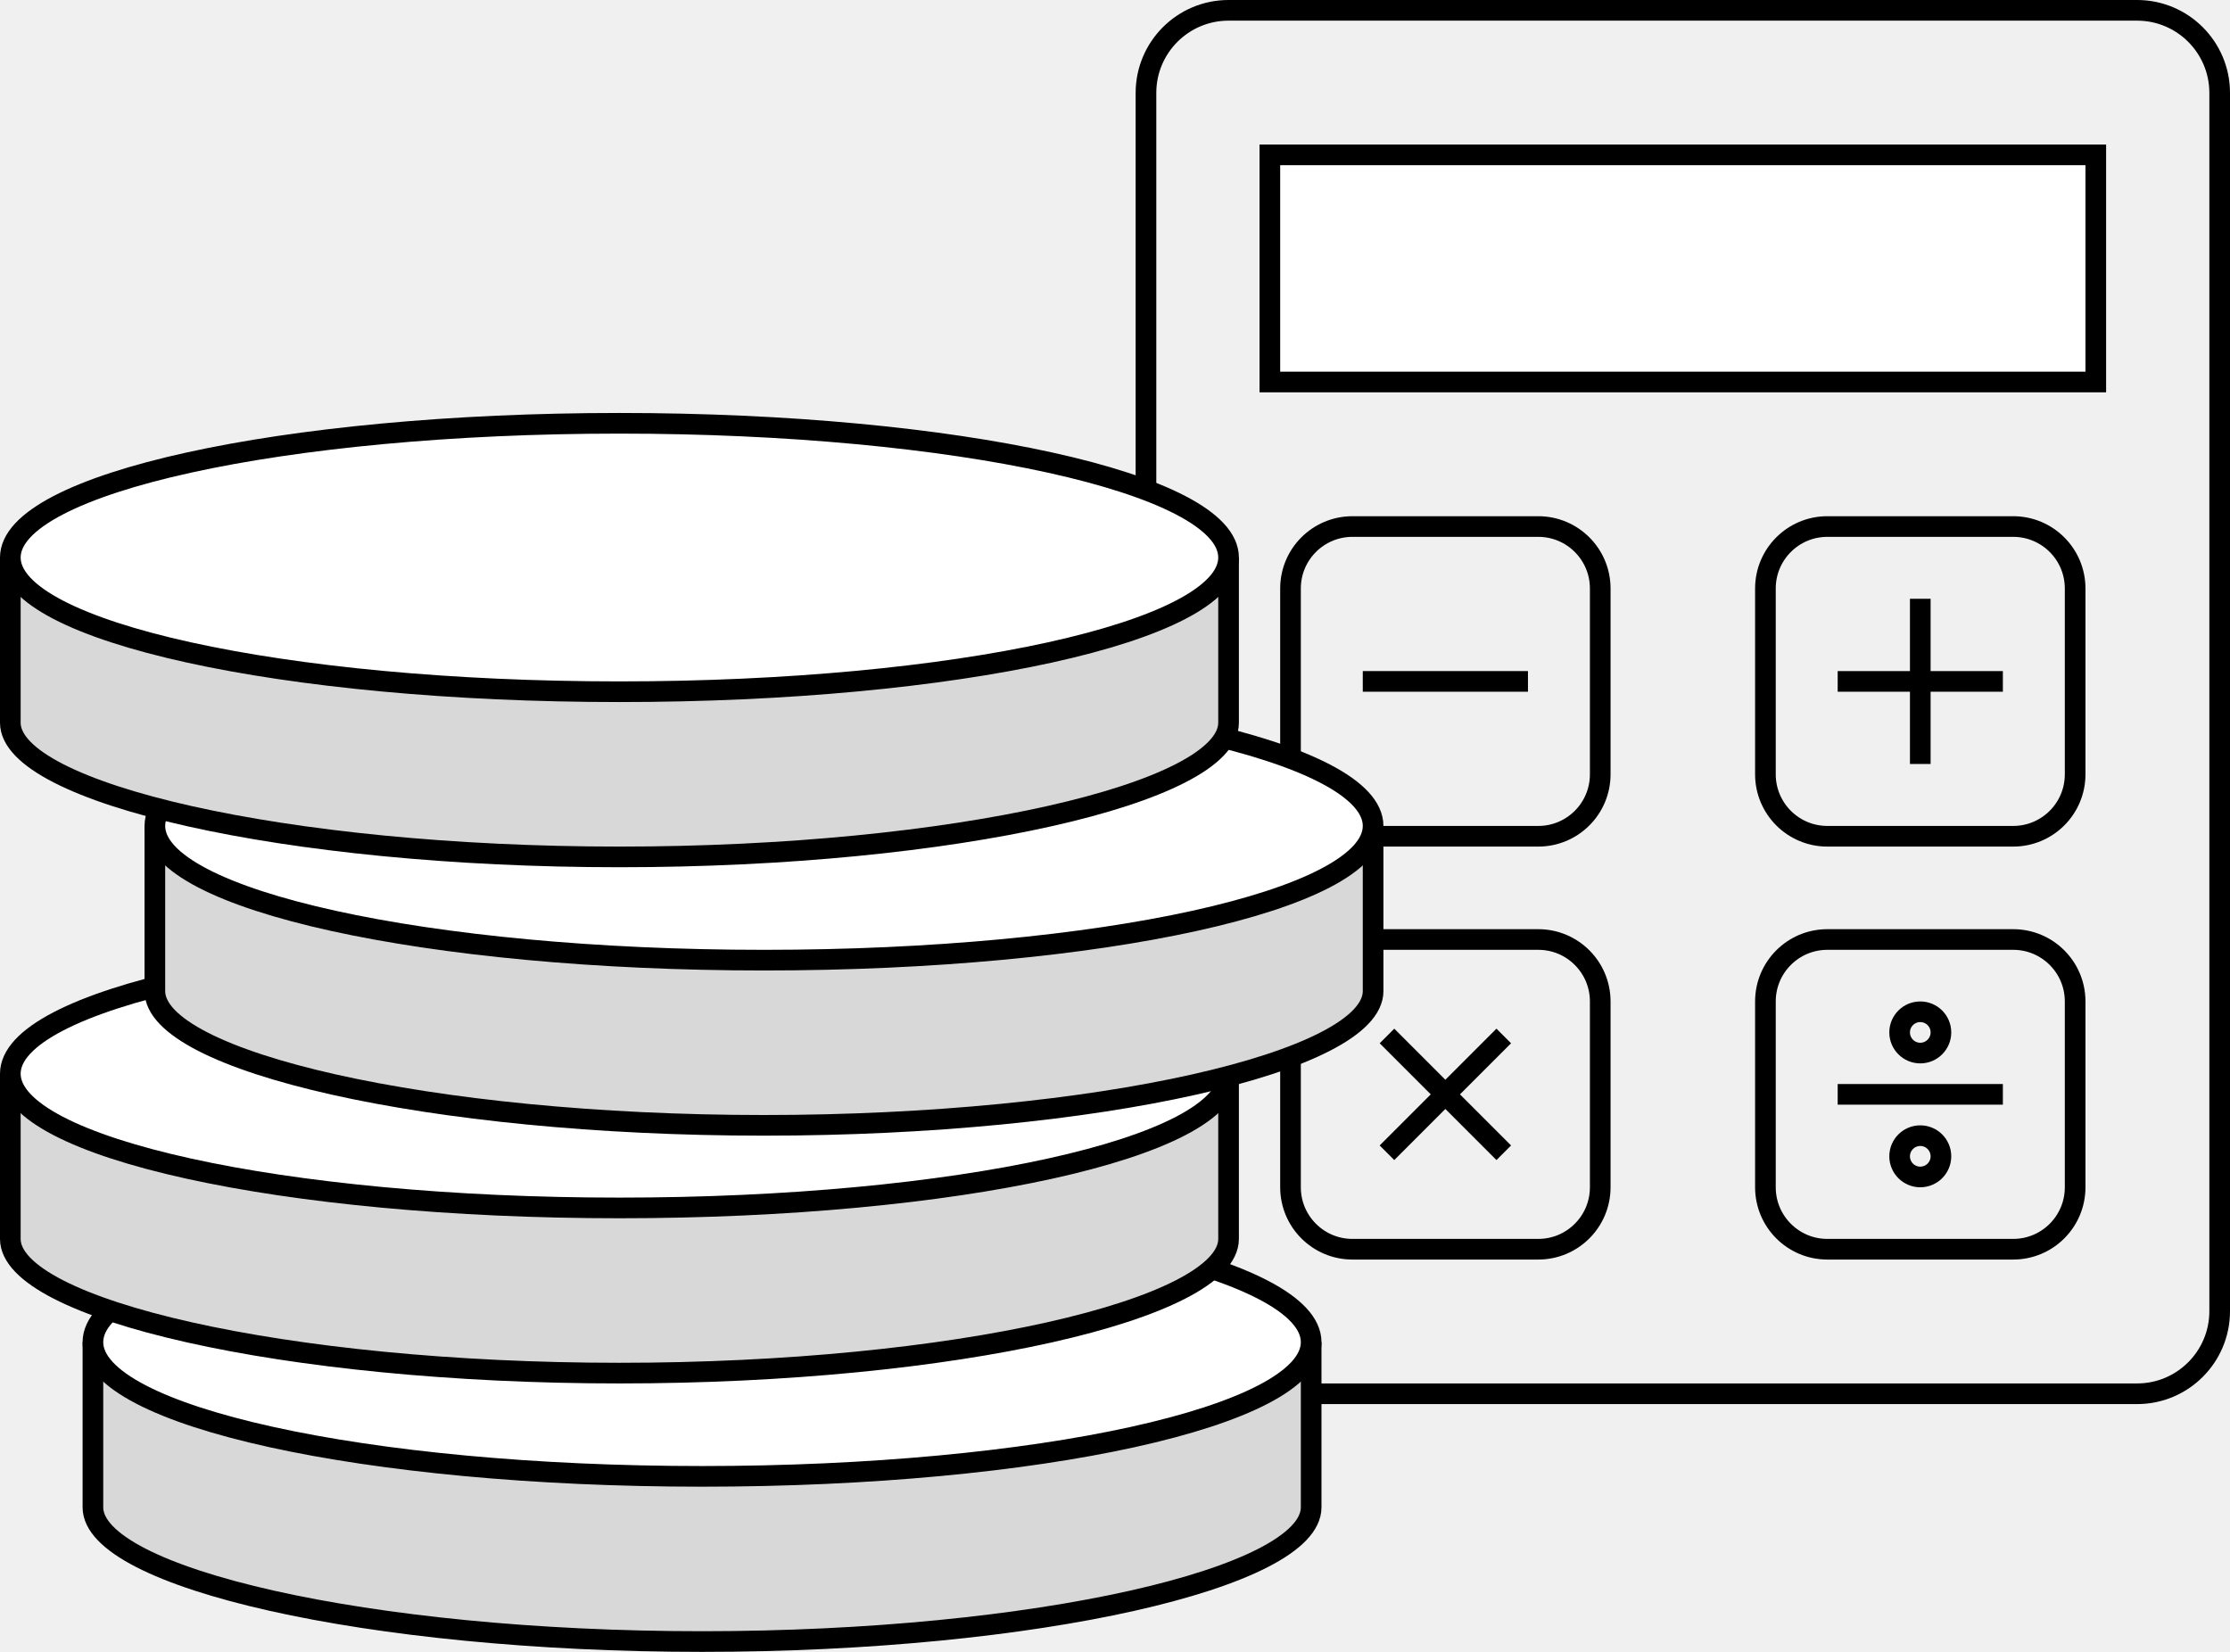
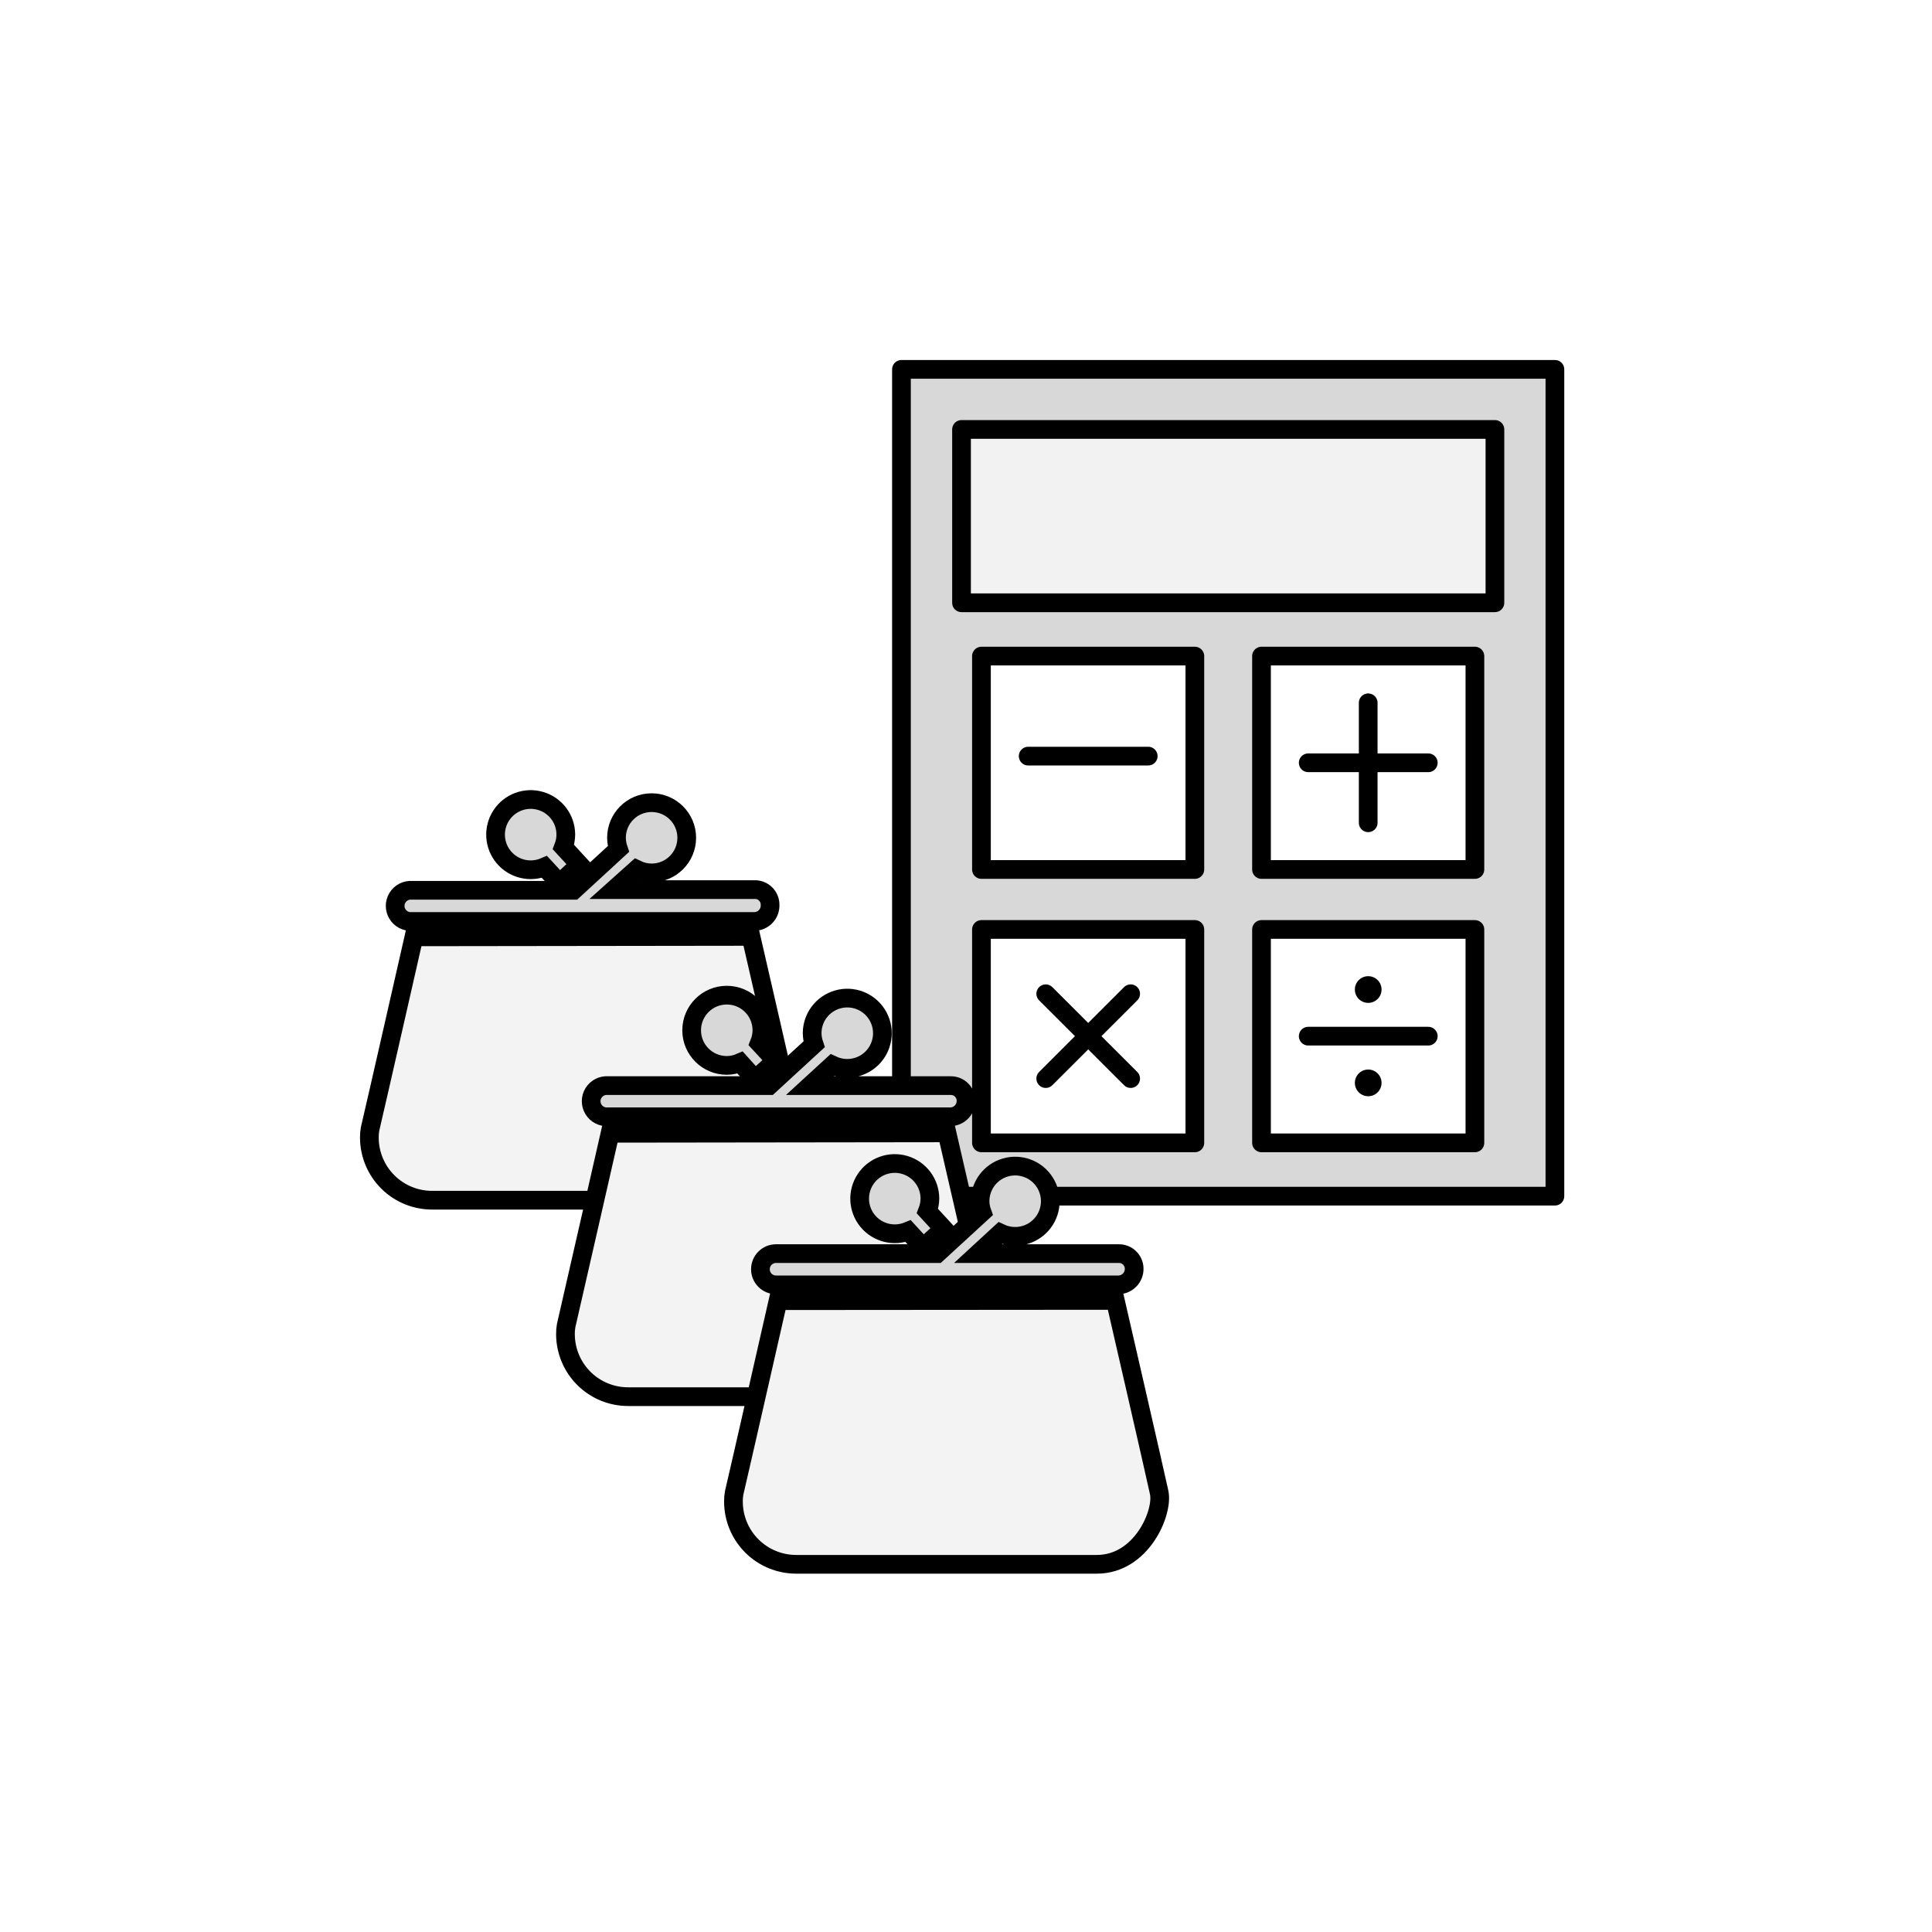
- <svg xmlns="http://www.w3.org/2000/svg" width="108" height="80" viewBox="0 0 108 80">
-   <g fill="none" fill-rule="nonzero" stroke="#000">
-     <g transform="translate(55)">
-       <rect width="15" height="15" x="7.5" y="25.5" rx="3" />
-       <rect width="15" height="15" x="7.5" y="45.5" rx="3" />
-       <rect width="15" height="15" x="30.5" y="25.5" rx="3" />
-       <rect width="15" height="15" x="30.5" y="45.5" rx="3" />
-       <rect width="52" height="67" x=".5" y=".5" rx="4" />
-       <path fill="#FFF" d="M6.5 7.5h40v11h-40z" />
-       <path d="M11 33h8" />
-       <circle cx="38" cy="50" r="1" />
-       <circle cx="38" cy="56" r="1" />
-       <path d="M34 33h8M38 29v8M12.172 50.172l5.656 5.656M17.828 50.172l-5.656 5.656M34 53h8" />
-     </g>
-     <g transform="translate(4 58)">
-       <path fill="#D8D8D8" d="M59.5 7.5H.5V15c0 3.4 13.282 6.5 29.5 6.5s29.5-3.1 29.5-6.5v-1.487-2.457-.423V7.5z" />
-       <ellipse cx="30" cy="7" fill="#FFF" rx="29.5" ry="6.5" />
-     </g>
-     <g transform="translate(0 45)">
-       <path fill="#D8D8D8" d="M59.5 7.5H.5V15c0 3.4 13.282 6.5 29.5 6.5s29.5-3.1 29.5-6.5v-1.487-2.457-.423V7.5z" />
-       <ellipse cx="30" cy="7" fill="#FFF" rx="29.5" ry="6.5" />
-     </g>
-     <g transform="translate(7 33)">
-       <path fill="#D8D8D8" d="M59.5 7.5H.5V15c0 3.4 13.282 6.5 29.5 6.5s29.5-3.1 29.5-6.5v-1.487-2.457-.423V7.5z" />
-       <ellipse cx="30" cy="7" fill="#FFF" rx="29.5" ry="6.5" />
-     </g>
-     <g transform="translate(0 20)">
-       <path fill="#D8D8D8" d="M59.5 7.5H.5V15c0 3.4 13.282 6.5 29.5 6.5s29.5-3.1 29.5-6.5v-1.487-2.457-.423V7.5z" />
-       <ellipse cx="30" cy="7" fill="#FFF" rx="29.5" ry="6.5" />
+ <svg xmlns="http://www.w3.org/2000/svg" width="220" height="220" viewBox="0 0 220 220">
+   <g fill="none" fill-rule="evenodd">
+     <path fill="#FFF" fill-rule="nonzero" d="M0 0h220v220H0z" />
+     <g transform="translate(42 42)">
+       <path fill="#D8D8D8" fill-rule="nonzero" stroke="#000" stroke-linecap="round" stroke-linejoin="round" stroke-width="2.13" d="M60.65.06h74.41v94.15H60.65z" />
+       <path fill="#F2F2F2" fill-rule="nonzero" stroke="#000" stroke-linecap="round" stroke-linejoin="round" stroke-width="2.13" d="M67.49 6.9h60.74v19.74H67.49z" />
+       <path fill="#FFF" fill-rule="nonzero" stroke="#000" stroke-linecap="round" stroke-linejoin="round" stroke-width="2.13" d="M69.76 32.71h24.3v24.3h-24.3zM101.65 32.71h24.3v24.3h-24.3zM101.65 63.84h24.3v24.3h-24.3zM69.76 63.84h24.3v24.3h-24.3z" />
+       <path stroke="#000" stroke-linecap="round" stroke-width="2.13" d="M113.8 38.03v13.66M120.64 44.86h-13.67M120.64 75.99h-13.67" />
+       <circle cx="113.8" cy="70.68" r="1.52" fill="#000" fill-rule="nonzero" />
+       <circle cx="113.8" cy="81.31" r="1.52" fill="#000" fill-rule="nonzero" />
+       <path stroke="#000" stroke-linecap="round" stroke-width="2.13" d="M88.75 44.1H75.08M86.75 71.16l-9.67 9.66M86.75 80.82l-9.67-9.66" />
+       <path fill="#D8D8D8" fill-rule="nonzero" stroke="#000" stroke-width="2.13" d="M43.91 59.3h-16l2.57-2.3a4 4 0 0 0 1.72.4 4 4 0 1 0-4-4c.006.436.08.867.22 1.28l-5.11 4.7H4.91a1.78 1.78 0 1 0 0 3.55h39A1.82 1.82 0 0 0 45.69 61a1.72 1.72 0 0 0-1.78-1.7z" />
+       <path fill="#D8D8D8" fill-rule="nonzero" stroke="#000" stroke-width="2.13" d="M24 56.46l-1.84-2a4 4 0 0 0 .27-1.46A4 4 0 1 0 20 56.72l1.72 1.87L24 56.46z" />
+       <path fill="#F3F3F3" fill-rule="nonzero" stroke="#000" stroke-width="2.13" d="M43.51 64.63s4.52 19.62 5 21.88c.48 2.26-2 8.16-7.11 8.16H7.25a7.14 7.14 0 0 1-7.19-7.11 5.06 5.06 0 0 1 .08-1c.65-2.74 5-21.88 5-21.88l38.37-.05z" />
+       <path fill="#D8D8D8" fill-rule="nonzero" stroke="#000" stroke-width="2.13" d="M66.24 81.62h-16l2.55-2.34a4 4 0 1 0-2.31-3.64c.006.436.08.868.22 1.28l-5.11 4.7H27.23a1.78 1.78 0 1 0 0 3.55h39A1.8 1.8 0 0 0 68 83.32a1.72 1.72 0 0 0-1.76-1.7z" />
+       <path fill="#D8D8D8" fill-rule="nonzero" stroke="#000" stroke-width="2.13" d="M46.32 78.78l-1.85-2a4 4 0 0 0 .29-1.46 4 4 0 1 0-4 4 3.89 3.89 0 0 0 1.52-.32L44 80.91l2.32-2.13z" />
+       <path fill="#F3F3F3" fill-rule="nonzero" stroke="#000" stroke-width="2.13" d="M65.83 87s4.53 19.62 5 21.89c.47 2.27-2 8.15-7.11 8.15H29.57a7.13 7.13 0 0 1-7.18-7.1 5 5 0 0 1 .08-1c.64-2.75 5-21.89 5-21.89L65.83 87z" />
+       <path fill="#D8D8D8" fill-rule="nonzero" stroke="#000" stroke-width="2.13" d="M85.37 100.75h-16l2.54-2.34a4 4 0 1 0-2.31-3.63c.004.433.082.863.23 1.27l-5.12 4.7H46.37a1.78 1.78 0 1 0 0 3.56h39a1.82 1.82 0 0 0 1.78-1.86 1.73 1.73 0 0 0-1.78-1.7z" />
+       <path fill="#D8D8D8" fill-rule="nonzero" stroke="#000" stroke-width="2.13" d="M65.45 97.92l-1.84-2a4.11 4.11 0 0 0 .28-1.45 4 4 0 1 0-2.48 3.72l1.72 1.87 2.32-2.14z" />
+       <path fill="#F3F3F3" fill-rule="nonzero" stroke="#000" stroke-width="2.13" d="M85 106.08s4.52 19.63 5 21.89c.48 2.26-2 8.16-7.1 8.16H48.71a7.14 7.14 0 0 1-7.19-7.13 5 5 0 0 1 .08-1c.65-2.75 5-21.89 5-21.89l38.4-.03z" />
    </g>
  </g>
</svg>
